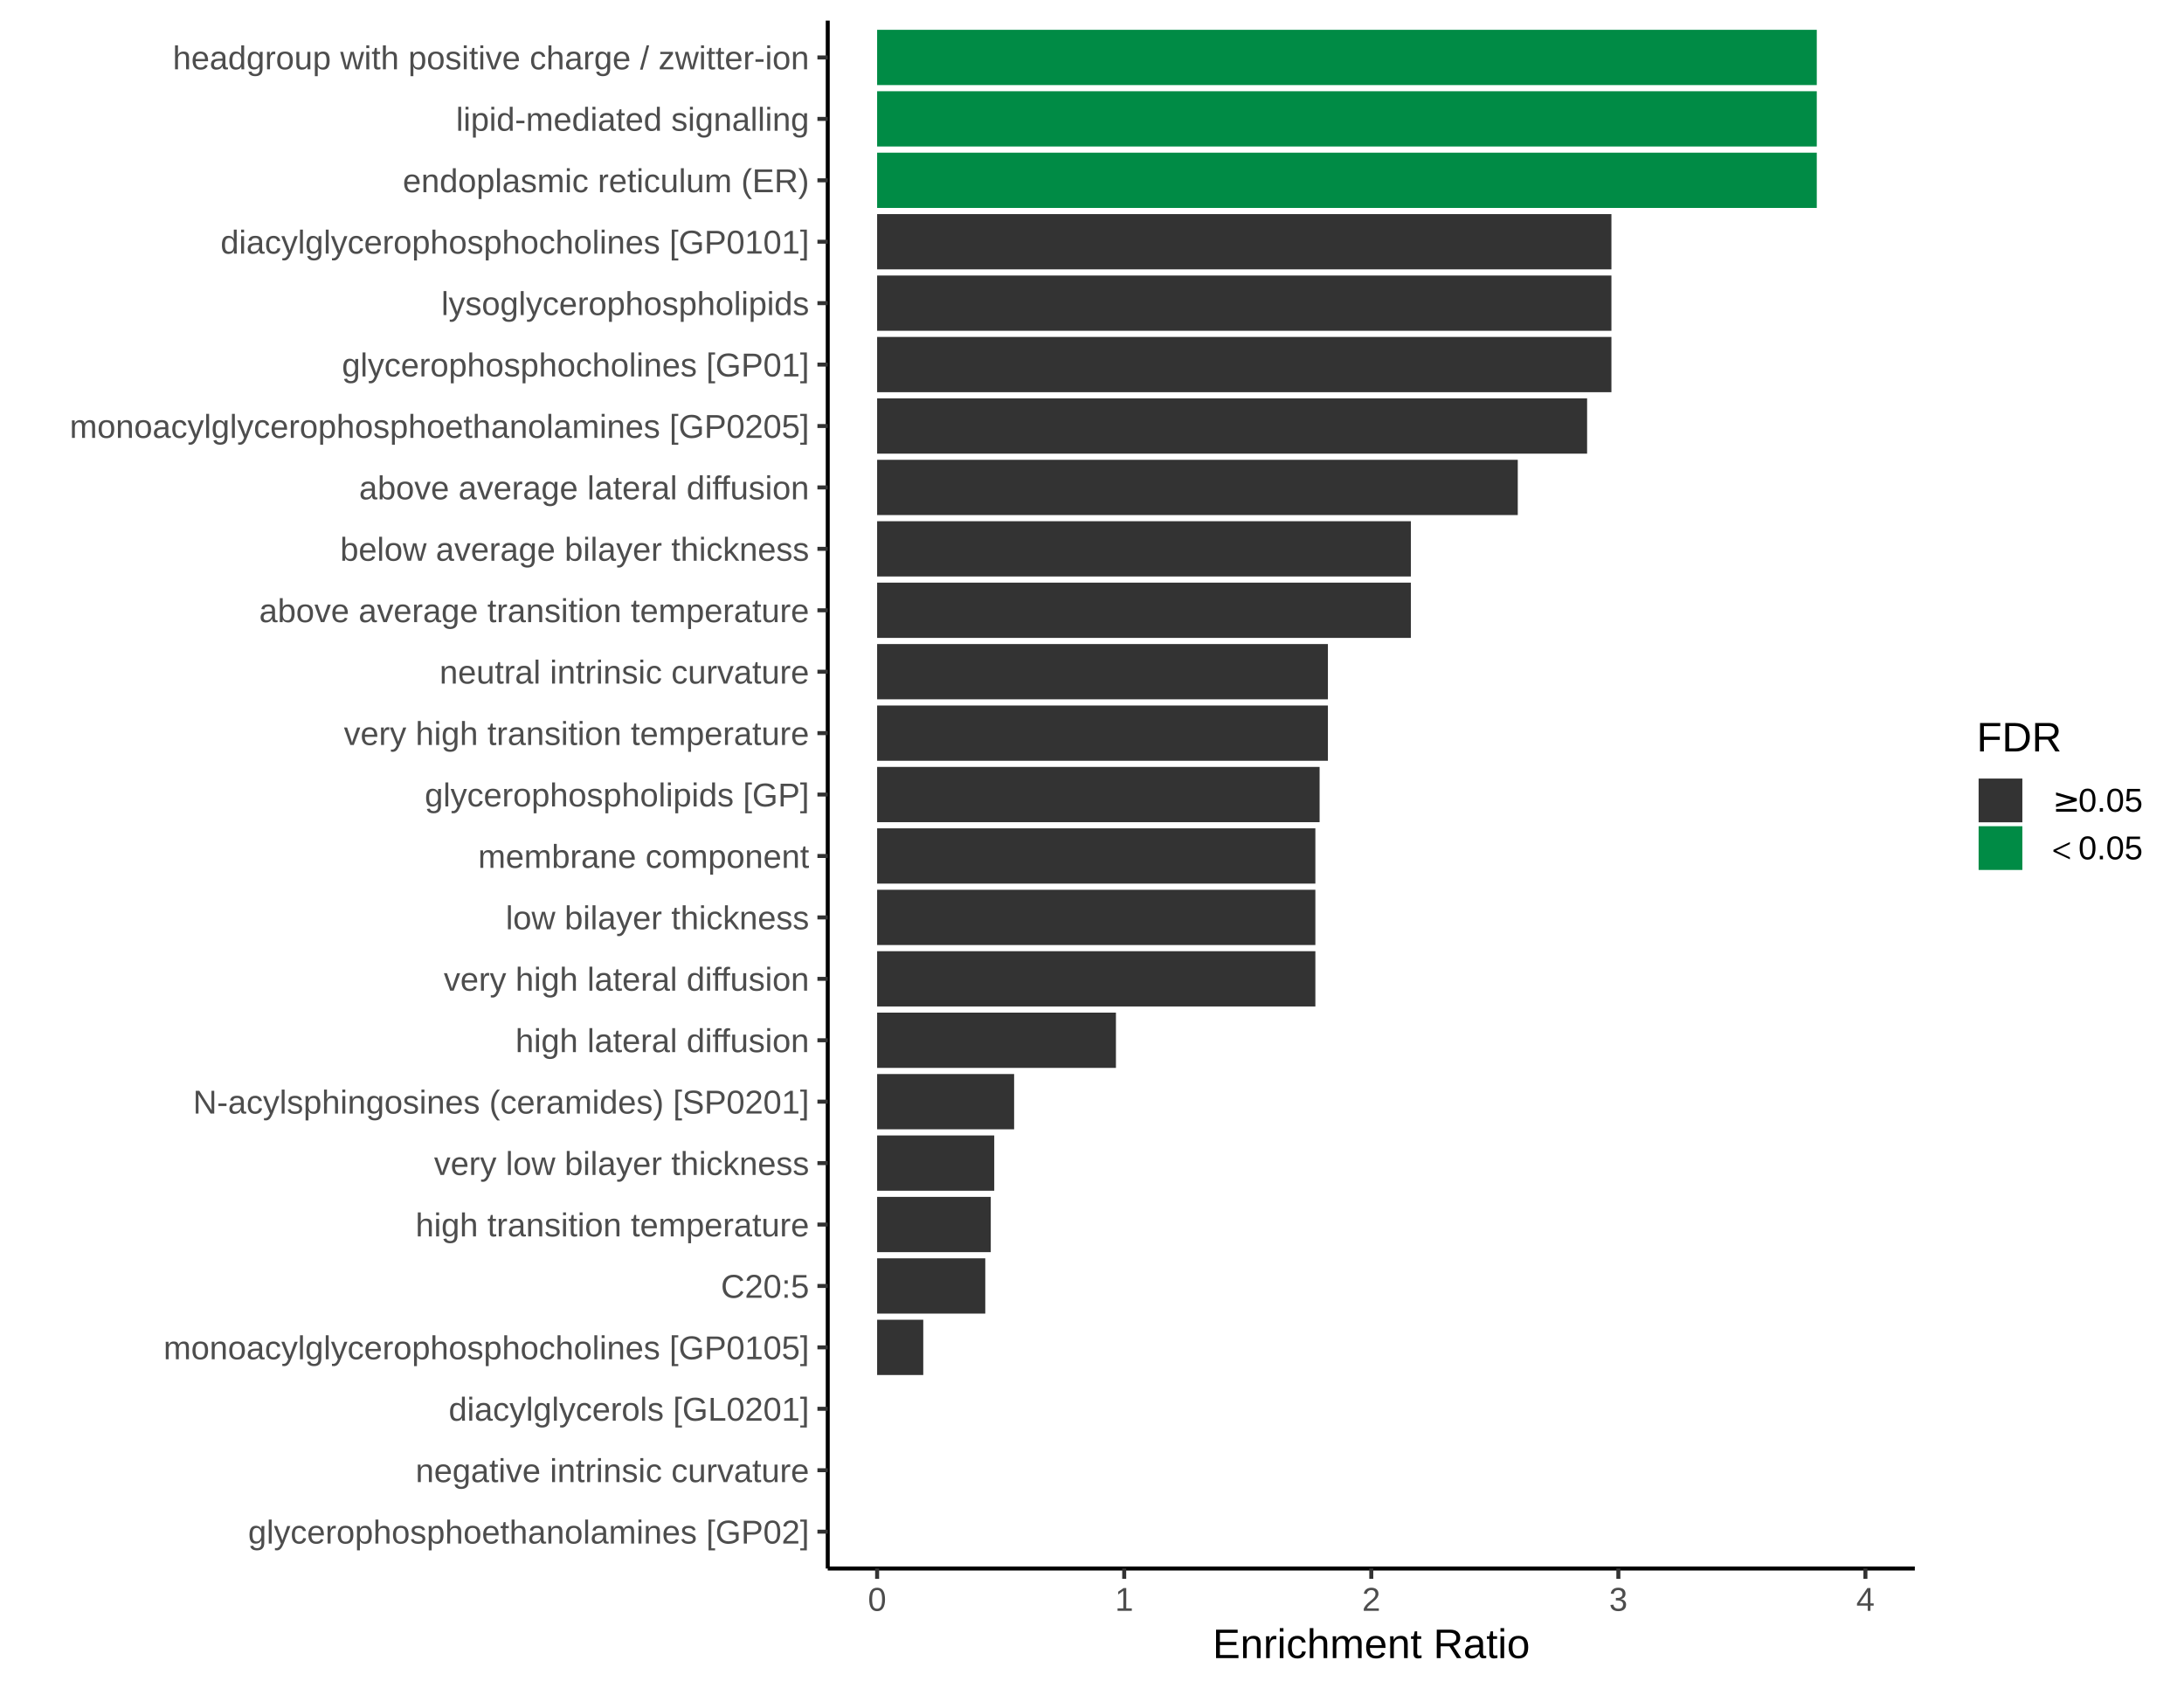
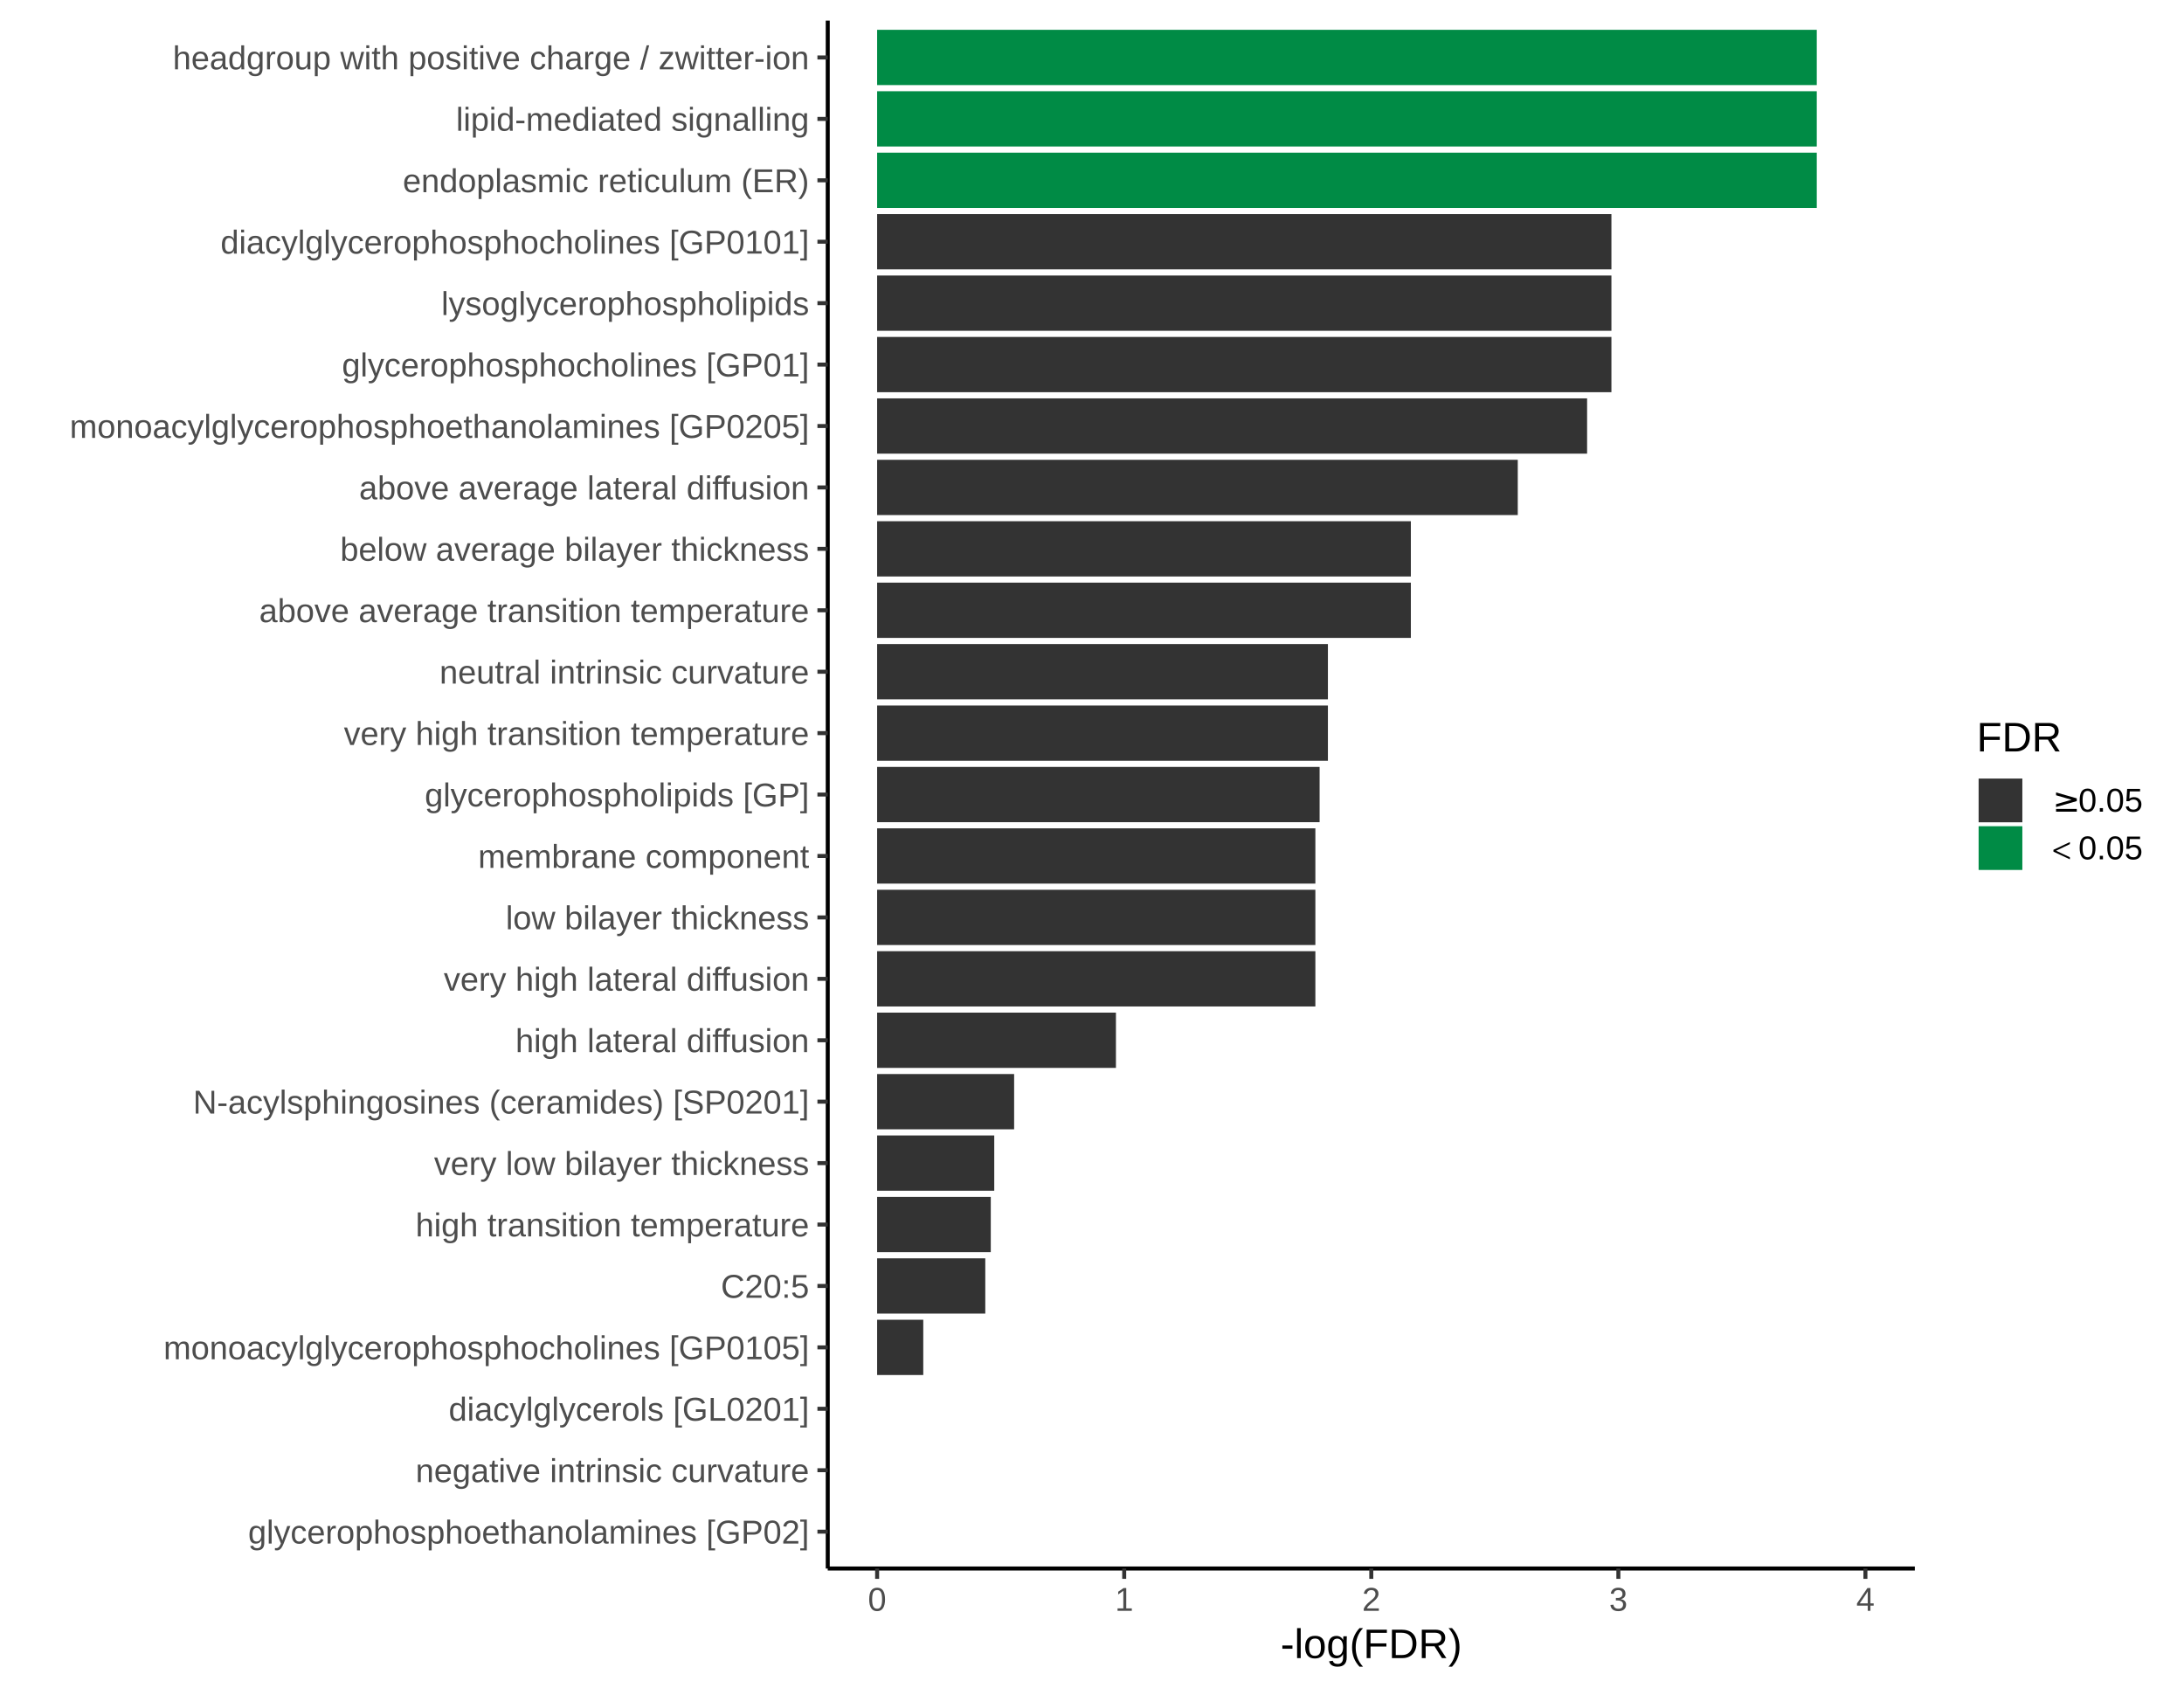
<svg xmlns="http://www.w3.org/2000/svg" class="svglite" width="792.00pt" height="612.00pt" viewBox="0 0 792.00 612.00">
  <defs>
    <style type="text/css">
    .svglite line, .svglite polyline, .svglite polygon, .svglite path, .svglite rect, .svglite circle {
      fill: none;
      stroke: #000000;
      stroke-linecap: round;
      stroke-linejoin: round;
      stroke-miterlimit: 10.00;
    }
    .svglite text {
      white-space: pre;
    }
  </style>
  </defs>
  <rect width="100%" height="100%" style="stroke: none; fill: #FFFFFF;" />
  <defs>
    <clipPath id="cpMC4wMHw3OTIuMDB8MC4wMHw2MTIuMDA=">
      <rect x="0.00" y="0.00" width="792.00" height="612.00" />
    </clipPath>
  </defs>
  <g clip-path="url(#cpMC4wMHw3OTIuMDB8MC4wMHw2MTIuMDA=)">
    <rect x="0" y="0.00" width="792.00" height="612.00" style="stroke-width: 1.45; stroke: #FFFFFF; fill: #FFFFFF;" />
  </g>
  <defs>
    <clipPath id="cpMzAwLjE3fDY5NC4zOXw3LjQ3fDU2OC43Mw==">
      <rect x="300.17" y="7.47" width="394.23" height="561.26" />
    </clipPath>
  </defs>
  <g clip-path="url(#cpMzAwLjE3fDY5NC4zOXw3LjQ3fDU2OC43Mw==)">
    <rect x="300.17" y="7.47" width="394.23" height="561.26" style="stroke-width: 1.45; stroke: none; fill: #FFFFFF;" />
    <rect x="318.08" y="10.81" width="340.75" height="20.04" style="stroke-width: 1.07; stroke: none; stroke-linecap: butt; stroke-linejoin: miter; fill: #008B45;" />
    <rect x="318.08" y="33.08" width="340.75" height="20.04" style="stroke-width: 1.07; stroke: none; stroke-linecap: butt; stroke-linejoin: miter; fill: #008B45;" />
    <rect x="318.08" y="55.36" width="340.75" height="20.04" style="stroke-width: 1.07; stroke: none; stroke-linecap: butt; stroke-linejoin: miter; fill: #008B45;" />
    <rect x="318.08" y="77.63" width="266.28" height="20.04" style="stroke-width: 1.07; stroke: none; stroke-linecap: butt; stroke-linejoin: miter; fill: #333333;" />
    <rect x="318.08" y="99.90" width="266.28" height="20.04" style="stroke-width: 1.07; stroke: none; stroke-linecap: butt; stroke-linejoin: miter; fill: #333333;" />
    <rect x="318.08" y="122.17" width="266.28" height="20.04" style="stroke-width: 1.07; stroke: none; stroke-linecap: butt; stroke-linejoin: miter; fill: #333333;" />
    <rect x="318.08" y="144.45" width="257.46" height="20.04" style="stroke-width: 1.07; stroke: none; stroke-linecap: butt; stroke-linejoin: miter; fill: #333333;" />
    <rect x="318.08" y="166.72" width="232.32" height="20.04" style="stroke-width: 1.07; stroke: none; stroke-linecap: butt; stroke-linejoin: miter; fill: #333333;" />
    <rect x="318.08" y="188.99" width="193.55" height="20.04" style="stroke-width: 1.07; stroke: none; stroke-linecap: butt; stroke-linejoin: miter; fill: #333333;" />
    <rect x="318.08" y="211.26" width="193.55" height="20.04" style="stroke-width: 1.07; stroke: none; stroke-linecap: butt; stroke-linejoin: miter; fill: #333333;" />
    <rect x="318.08" y="233.53" width="163.47" height="20.04" style="stroke-width: 1.07; stroke: none; stroke-linecap: butt; stroke-linejoin: miter; fill: #333333;" />
    <rect x="318.08" y="255.81" width="163.47" height="20.04" style="stroke-width: 1.07; stroke: none; stroke-linecap: butt; stroke-linejoin: miter; fill: #333333;" />
    <rect x="318.08" y="278.08" width="160.46" height="20.04" style="stroke-width: 1.07; stroke: none; stroke-linecap: butt; stroke-linejoin: miter; fill: #333333;" />
    <rect x="318.08" y="300.35" width="158.92" height="20.04" style="stroke-width: 1.07; stroke: none; stroke-linecap: butt; stroke-linejoin: miter; fill: #333333;" />
    <rect x="318.08" y="322.62" width="158.92" height="20.04" style="stroke-width: 1.07; stroke: none; stroke-linecap: butt; stroke-linejoin: miter; fill: #333333;" />
    <rect x="318.08" y="344.90" width="158.92" height="20.04" style="stroke-width: 1.07; stroke: none; stroke-linecap: butt; stroke-linejoin: miter; fill: #333333;" />
    <rect x="318.08" y="367.17" width="86.60" height="20.04" style="stroke-width: 1.07; stroke: none; stroke-linecap: butt; stroke-linejoin: miter; fill: #333333;" />
    <rect x="318.08" y="389.44" width="49.68" height="20.04" style="stroke-width: 1.07; stroke: none; stroke-linecap: butt; stroke-linejoin: miter; fill: #333333;" />
    <rect x="318.08" y="411.71" width="42.47" height="20.04" style="stroke-width: 1.07; stroke: none; stroke-linecap: butt; stroke-linejoin: miter; fill: #333333;" />
    <rect x="318.08" y="433.98" width="41.21" height="20.04" style="stroke-width: 1.07; stroke: none; stroke-linecap: butt; stroke-linejoin: miter; fill: #333333;" />
    <rect x="318.08" y="456.26" width="39.22" height="20.04" style="stroke-width: 1.07; stroke: none; stroke-linecap: butt; stroke-linejoin: miter; fill: #333333;" />
    <rect x="318.08" y="478.53" width="16.73" height="20.04" style="stroke-width: 1.07; stroke: none; stroke-linecap: butt; stroke-linejoin: miter; fill: #333333;" />
    <rect x="318.08" y="500.80" width="0.00" height="20.04" style="stroke-width: 1.07; stroke: none; stroke-linecap: butt; stroke-linejoin: miter; fill: #333333;" />
    <rect x="318.08" y="523.07" width="0.00" height="20.04" style="stroke-width: 1.07; stroke: none; stroke-linecap: butt; stroke-linejoin: miter; fill: #333333;" />
    <rect x="318.08" y="545.34" width="0.00" height="20.04" style="stroke-width: 1.07; stroke: none; stroke-linecap: butt; stroke-linejoin: miter; fill: #333333;" />
  </g>
  <g clip-path="url(#cpMC4wMHw3OTIuMDB8MC4wMHw2MTIuMDA=)">
    <polyline points="300.17,568.73 300.17,7.47 " style="stroke-width: 1.45; stroke-linecap: butt;" />
    <text x="293.44" y="559.67" text-anchor="end" style="font-size: 12.00px;fill: #4D4D4D; font-family: &quot;Arial&quot;;" textLength="203.46px" lengthAdjust="spacingAndGlyphs">glycerophosphoethanolamines [GP02]</text>
    <text x="293.44" y="537.40" text-anchor="end" style="font-size: 12.00px;fill: #4D4D4D; font-family: &quot;Arial&quot;;" textLength="142.72px" lengthAdjust="spacingAndGlyphs">negative intrinsic curvature</text>
    <text x="293.44" y="515.13" text-anchor="end" style="font-size: 12.00px;fill: #4D4D4D; font-family: &quot;Arial&quot;;" textLength="130.72px" lengthAdjust="spacingAndGlyphs">diacylglycerols [GL0201]</text>
    <text x="293.44" y="492.86" text-anchor="end" style="font-size: 12.00px;fill: #4D4D4D; font-family: &quot;Arial&quot;;" textLength="234.13px" lengthAdjust="spacingAndGlyphs">monoacylglycerophosphocholines [GP0105]</text>
    <text x="293.44" y="470.58" text-anchor="end" style="font-size: 12.00px;fill: #4D4D4D; font-family: &quot;Arial&quot;;" textLength="32.03px" lengthAdjust="spacingAndGlyphs">C20:5</text>
    <text x="293.44" y="448.31" text-anchor="end" style="font-size: 12.00px;fill: #4D4D4D; font-family: &quot;Arial&quot;;" textLength="142.74px" lengthAdjust="spacingAndGlyphs">high transition temperature</text>
    <text x="293.44" y="426.04" text-anchor="end" style="font-size: 12.00px;fill: #4D4D4D; font-family: &quot;Arial&quot;;" textLength="136.03px" lengthAdjust="spacingAndGlyphs">very low bilayer thickness</text>
    <text x="293.44" y="403.77" text-anchor="end" style="font-size: 12.00px;fill: #4D4D4D; font-family: &quot;Arial&quot;;" textLength="223.42px" lengthAdjust="spacingAndGlyphs">N-acylsphingosines (ceramides) [SP0201]</text>
    <text x="293.44" y="381.50" text-anchor="end" style="font-size: 12.00px;fill: #4D4D4D; font-family: &quot;Arial&quot;;" textLength="106.73px" lengthAdjust="spacingAndGlyphs">high lateral diffusion</text>
    <text x="293.44" y="359.22" text-anchor="end" style="font-size: 12.00px;fill: #4D4D4D; font-family: &quot;Arial&quot;;" textLength="132.72px" lengthAdjust="spacingAndGlyphs">very high lateral diffusion</text>
    <text x="293.44" y="336.95" text-anchor="end" style="font-size: 12.00px;fill: #4D4D4D; font-family: &quot;Arial&quot;;" textLength="110.03px" lengthAdjust="spacingAndGlyphs">low bilayer thickness</text>
    <text x="293.44" y="314.68" text-anchor="end" style="font-size: 12.00px;fill: #4D4D4D; font-family: &quot;Arial&quot;;" textLength="120.06px" lengthAdjust="spacingAndGlyphs">membrane component</text>
    <text x="293.44" y="292.41" text-anchor="end" style="font-size: 12.00px;fill: #4D4D4D; font-family: &quot;Arial&quot;;" textLength="139.40px" lengthAdjust="spacingAndGlyphs">glycerophospholipids [GP]</text>
    <text x="293.44" y="270.13" text-anchor="end" style="font-size: 12.00px;fill: #4D4D4D; font-family: &quot;Arial&quot;;" textLength="168.74px" lengthAdjust="spacingAndGlyphs">very high transition temperature</text>
    <text x="293.44" y="247.86" text-anchor="end" style="font-size: 12.00px;fill: #4D4D4D; font-family: &quot;Arial&quot;;" textLength="134.04px" lengthAdjust="spacingAndGlyphs">neutral intrinsic curvature</text>
    <text x="293.44" y="225.59" text-anchor="end" style="font-size: 12.00px;fill: #4D4D4D; font-family: &quot;Arial&quot;;" textLength="199.45px" lengthAdjust="spacingAndGlyphs">above average transition temperature</text>
    <text x="293.44" y="203.32" text-anchor="end" style="font-size: 12.00px;fill: #4D4D4D; font-family: &quot;Arial&quot;;" textLength="170.08px" lengthAdjust="spacingAndGlyphs">below average bilayer thickness</text>
    <text x="293.44" y="181.05" text-anchor="end" style="font-size: 12.00px;fill: #4D4D4D; font-family: &quot;Arial&quot;;" textLength="163.43px" lengthAdjust="spacingAndGlyphs">above average lateral diffusion</text>
    <text x="293.44" y="158.77" text-anchor="end" style="font-size: 12.00px;fill: #4D4D4D; font-family: &quot;Arial&quot;;" textLength="268.16px" lengthAdjust="spacingAndGlyphs">monoacylglycerophosphoethanolamines [GP0205]</text>
    <text x="293.44" y="136.50" text-anchor="end" style="font-size: 12.00px;fill: #4D4D4D; font-family: &quot;Arial&quot;;" textLength="169.43px" lengthAdjust="spacingAndGlyphs">glycerophosphocholines [GP01]</text>
    <text x="293.44" y="114.23" text-anchor="end" style="font-size: 12.00px;fill: #4D4D4D; font-family: &quot;Arial&quot;;" textLength="133.39px" lengthAdjust="spacingAndGlyphs">lysoglycerophospholipids</text>
    <text x="293.44" y="91.96" text-anchor="end" style="font-size: 12.00px;fill: #4D4D4D; font-family: &quot;Arial&quot;;" textLength="213.45px" lengthAdjust="spacingAndGlyphs">diacylglycerophosphocholines [GP0101]</text>
    <text x="293.44" y="69.69" text-anchor="end" style="font-size: 12.00px;fill: #4D4D4D; font-family: &quot;Arial&quot;;" textLength="147.37px" lengthAdjust="spacingAndGlyphs">endoplasmic reticulum (ER)</text>
    <text x="293.44" y="47.41" text-anchor="end" style="font-size: 12.00px;fill: #4D4D4D; font-family: &quot;Arial&quot;;" textLength="128.06px" lengthAdjust="spacingAndGlyphs">lipid-mediated signalling</text>
    <text x="293.44" y="25.14" text-anchor="end" style="font-size: 12.00px;fill: #4D4D4D; font-family: &quot;Arial&quot;;" textLength="230.78px" lengthAdjust="spacingAndGlyphs">headgroup with positive charge / zwitter-ion</text>
    <polyline points="296.43,555.37 300.17,555.37 " style="stroke-width: 1.45; stroke: #333333; stroke-linecap: butt;" />
    <polyline points="296.43,533.09 300.17,533.09 " style="stroke-width: 1.45; stroke: #333333; stroke-linecap: butt;" />
    <polyline points="296.43,510.82 300.17,510.82 " style="stroke-width: 1.45; stroke: #333333; stroke-linecap: butt;" />
    <polyline points="296.43,488.55 300.17,488.55 " style="stroke-width: 1.45; stroke: #333333; stroke-linecap: butt;" />
    <polyline points="296.43,466.28 300.17,466.28 " style="stroke-width: 1.45; stroke: #333333; stroke-linecap: butt;" />
    <polyline points="296.43,444.01 300.17,444.01 " style="stroke-width: 1.45; stroke: #333333; stroke-linecap: butt;" />
    <polyline points="296.43,421.73 300.17,421.73 " style="stroke-width: 1.45; stroke: #333333; stroke-linecap: butt;" />
    <polyline points="296.43,399.46 300.17,399.46 " style="stroke-width: 1.45; stroke: #333333; stroke-linecap: butt;" />
    <polyline points="296.43,377.19 300.17,377.19 " style="stroke-width: 1.45; stroke: #333333; stroke-linecap: butt;" />
    <polyline points="296.43,354.92 300.17,354.92 " style="stroke-width: 1.45; stroke: #333333; stroke-linecap: butt;" />
    <polyline points="296.43,332.65 300.17,332.65 " style="stroke-width: 1.45; stroke: #333333; stroke-linecap: butt;" />
    <polyline points="296.43,310.37 300.17,310.37 " style="stroke-width: 1.45; stroke: #333333; stroke-linecap: butt;" />
    <polyline points="296.43,288.10 300.17,288.10 " style="stroke-width: 1.45; stroke: #333333; stroke-linecap: butt;" />
    <polyline points="296.43,265.83 300.17,265.83 " style="stroke-width: 1.45; stroke: #333333; stroke-linecap: butt;" />
    <polyline points="296.43,243.56 300.17,243.56 " style="stroke-width: 1.45; stroke: #333333; stroke-linecap: butt;" />
    <polyline points="296.43,221.28 300.17,221.28 " style="stroke-width: 1.45; stroke: #333333; stroke-linecap: butt;" />
    <polyline points="296.43,199.01 300.17,199.01 " style="stroke-width: 1.45; stroke: #333333; stroke-linecap: butt;" />
    <polyline points="296.43,176.74 300.17,176.74 " style="stroke-width: 1.45; stroke: #333333; stroke-linecap: butt;" />
    <polyline points="296.43,154.47 300.17,154.47 " style="stroke-width: 1.45; stroke: #333333; stroke-linecap: butt;" />
    <polyline points="296.43,132.20 300.17,132.20 " style="stroke-width: 1.45; stroke: #333333; stroke-linecap: butt;" />
    <polyline points="296.43,109.92 300.17,109.92 " style="stroke-width: 1.45; stroke: #333333; stroke-linecap: butt;" />
    <polyline points="296.43,87.65 300.17,87.65 " style="stroke-width: 1.45; stroke: #333333; stroke-linecap: butt;" />
    <polyline points="296.43,65.38 300.17,65.38 " style="stroke-width: 1.45; stroke: #333333; stroke-linecap: butt;" />
    <polyline points="296.43,43.11 300.17,43.11 " style="stroke-width: 1.45; stroke: #333333; stroke-linecap: butt;" />
    <polyline points="296.43,20.84 300.17,20.84 " style="stroke-width: 1.45; stroke: #333333; stroke-linecap: butt;" />
    <polyline points="300.17,568.73 694.39,568.73 " style="stroke-width: 1.45; stroke-linecap: butt;" />
    <polyline points="318.08,572.47 318.08,568.73 " style="stroke-width: 1.45; stroke: #333333; stroke-linecap: butt;" />
    <polyline points="407.68,572.47 407.68,568.73 " style="stroke-width: 1.45; stroke: #333333; stroke-linecap: butt;" />
    <polyline points="497.28,572.47 497.28,568.73 " style="stroke-width: 1.45; stroke: #333333; stroke-linecap: butt;" />
    <polyline points="586.88,572.47 586.88,568.73 " style="stroke-width: 1.45; stroke: #333333; stroke-linecap: butt;" />
    <polyline points="676.47,572.47 676.47,568.73 " style="stroke-width: 1.45; stroke: #333333; stroke-linecap: butt;" />
    <text x="318.08" y="584.07" text-anchor="middle" style="font-size: 12.00px;fill: #4D4D4D; font-family: &quot;Arial&quot;;" textLength="6.67px" lengthAdjust="spacingAndGlyphs">0</text>
    <text x="407.68" y="584.07" text-anchor="middle" style="font-size: 12.00px;fill: #4D4D4D; font-family: &quot;Arial&quot;;" textLength="6.67px" lengthAdjust="spacingAndGlyphs">1</text>
    <text x="497.28" y="584.07" text-anchor="middle" style="font-size: 12.00px;fill: #4D4D4D; font-family: &quot;Arial&quot;;" textLength="6.67px" lengthAdjust="spacingAndGlyphs">2</text>
    <text x="586.88" y="584.07" text-anchor="middle" style="font-size: 12.00px;fill: #4D4D4D; font-family: &quot;Arial&quot;;" textLength="6.67px" lengthAdjust="spacingAndGlyphs">3</text>
    <text x="676.47" y="584.07" text-anchor="middle" style="font-size: 12.00px;fill: #4D4D4D; font-family: &quot;Arial&quot;;" textLength="6.67px" lengthAdjust="spacingAndGlyphs">4</text>
-     <text x="497.28" y="601.22" text-anchor="middle" style="font-size: 15.00px; font-family: &quot;Arial&quot;;" textLength="115.08px" lengthAdjust="spacingAndGlyphs">Enrichment Ratio</text>
+     <text x="497.28" y="601.22" text-anchor="middle" style="font-size: 15.00px; font-family: &quot;Arial&quot;;" textLength="65.85px" lengthAdjust="spacingAndGlyphs">-log(FDR)</text>
    <rect x="709.34" y="252.58" width="75.19" height="71.05" style="stroke-width: 1.45; stroke: none; fill: #FFFFFF;" />
    <text x="716.81" y="272.47" style="font-size: 15.00px; font-family: &quot;Arial&quot;;" textLength="30.84px" lengthAdjust="spacingAndGlyphs">FDR</text>
    <rect x="716.81" y="281.60" width="17.28" height="17.28" style="stroke-width: 1.45; stroke: none; fill: #FFFFFF;" />
    <rect x="717.52" y="282.30" width="15.86" height="15.86" style="stroke-width: 1.07; stroke: none; stroke-linecap: butt; stroke-linejoin: miter; fill: #333333;" />
    <rect x="716.81" y="298.88" width="17.28" height="17.28" style="stroke-width: 1.45; stroke: none; fill: #FFFFFF;" />
    <rect x="717.52" y="299.58" width="15.86" height="15.86" style="stroke-width: 1.07; stroke: none; stroke-linecap: butt; stroke-linejoin: miter; fill: #008B45;" />
    <text x="744.34" y="294.31" style="font-size: 12.00px; font-family: &quot;Symbol&quot;;" textLength="6.59px" lengthAdjust="spacingAndGlyphs">≥</text>
    <text x="753.70" y="294.31" style="font-size: 12.00px; font-family: &quot;Arial&quot;;" textLength="23.36px" lengthAdjust="spacingAndGlyphs">0.05</text>
    <text x="744.34" y="311.59" style="font-size: 12.00px; font-family: &quot;Symbol&quot;;" textLength="6.59px" lengthAdjust="spacingAndGlyphs">&lt;</text>
    <text x="753.70" y="311.59" style="font-size: 12.00px; font-family: &quot;Arial&quot;;" textLength="23.36px" lengthAdjust="spacingAndGlyphs">0.05</text>
  </g>
</svg>
